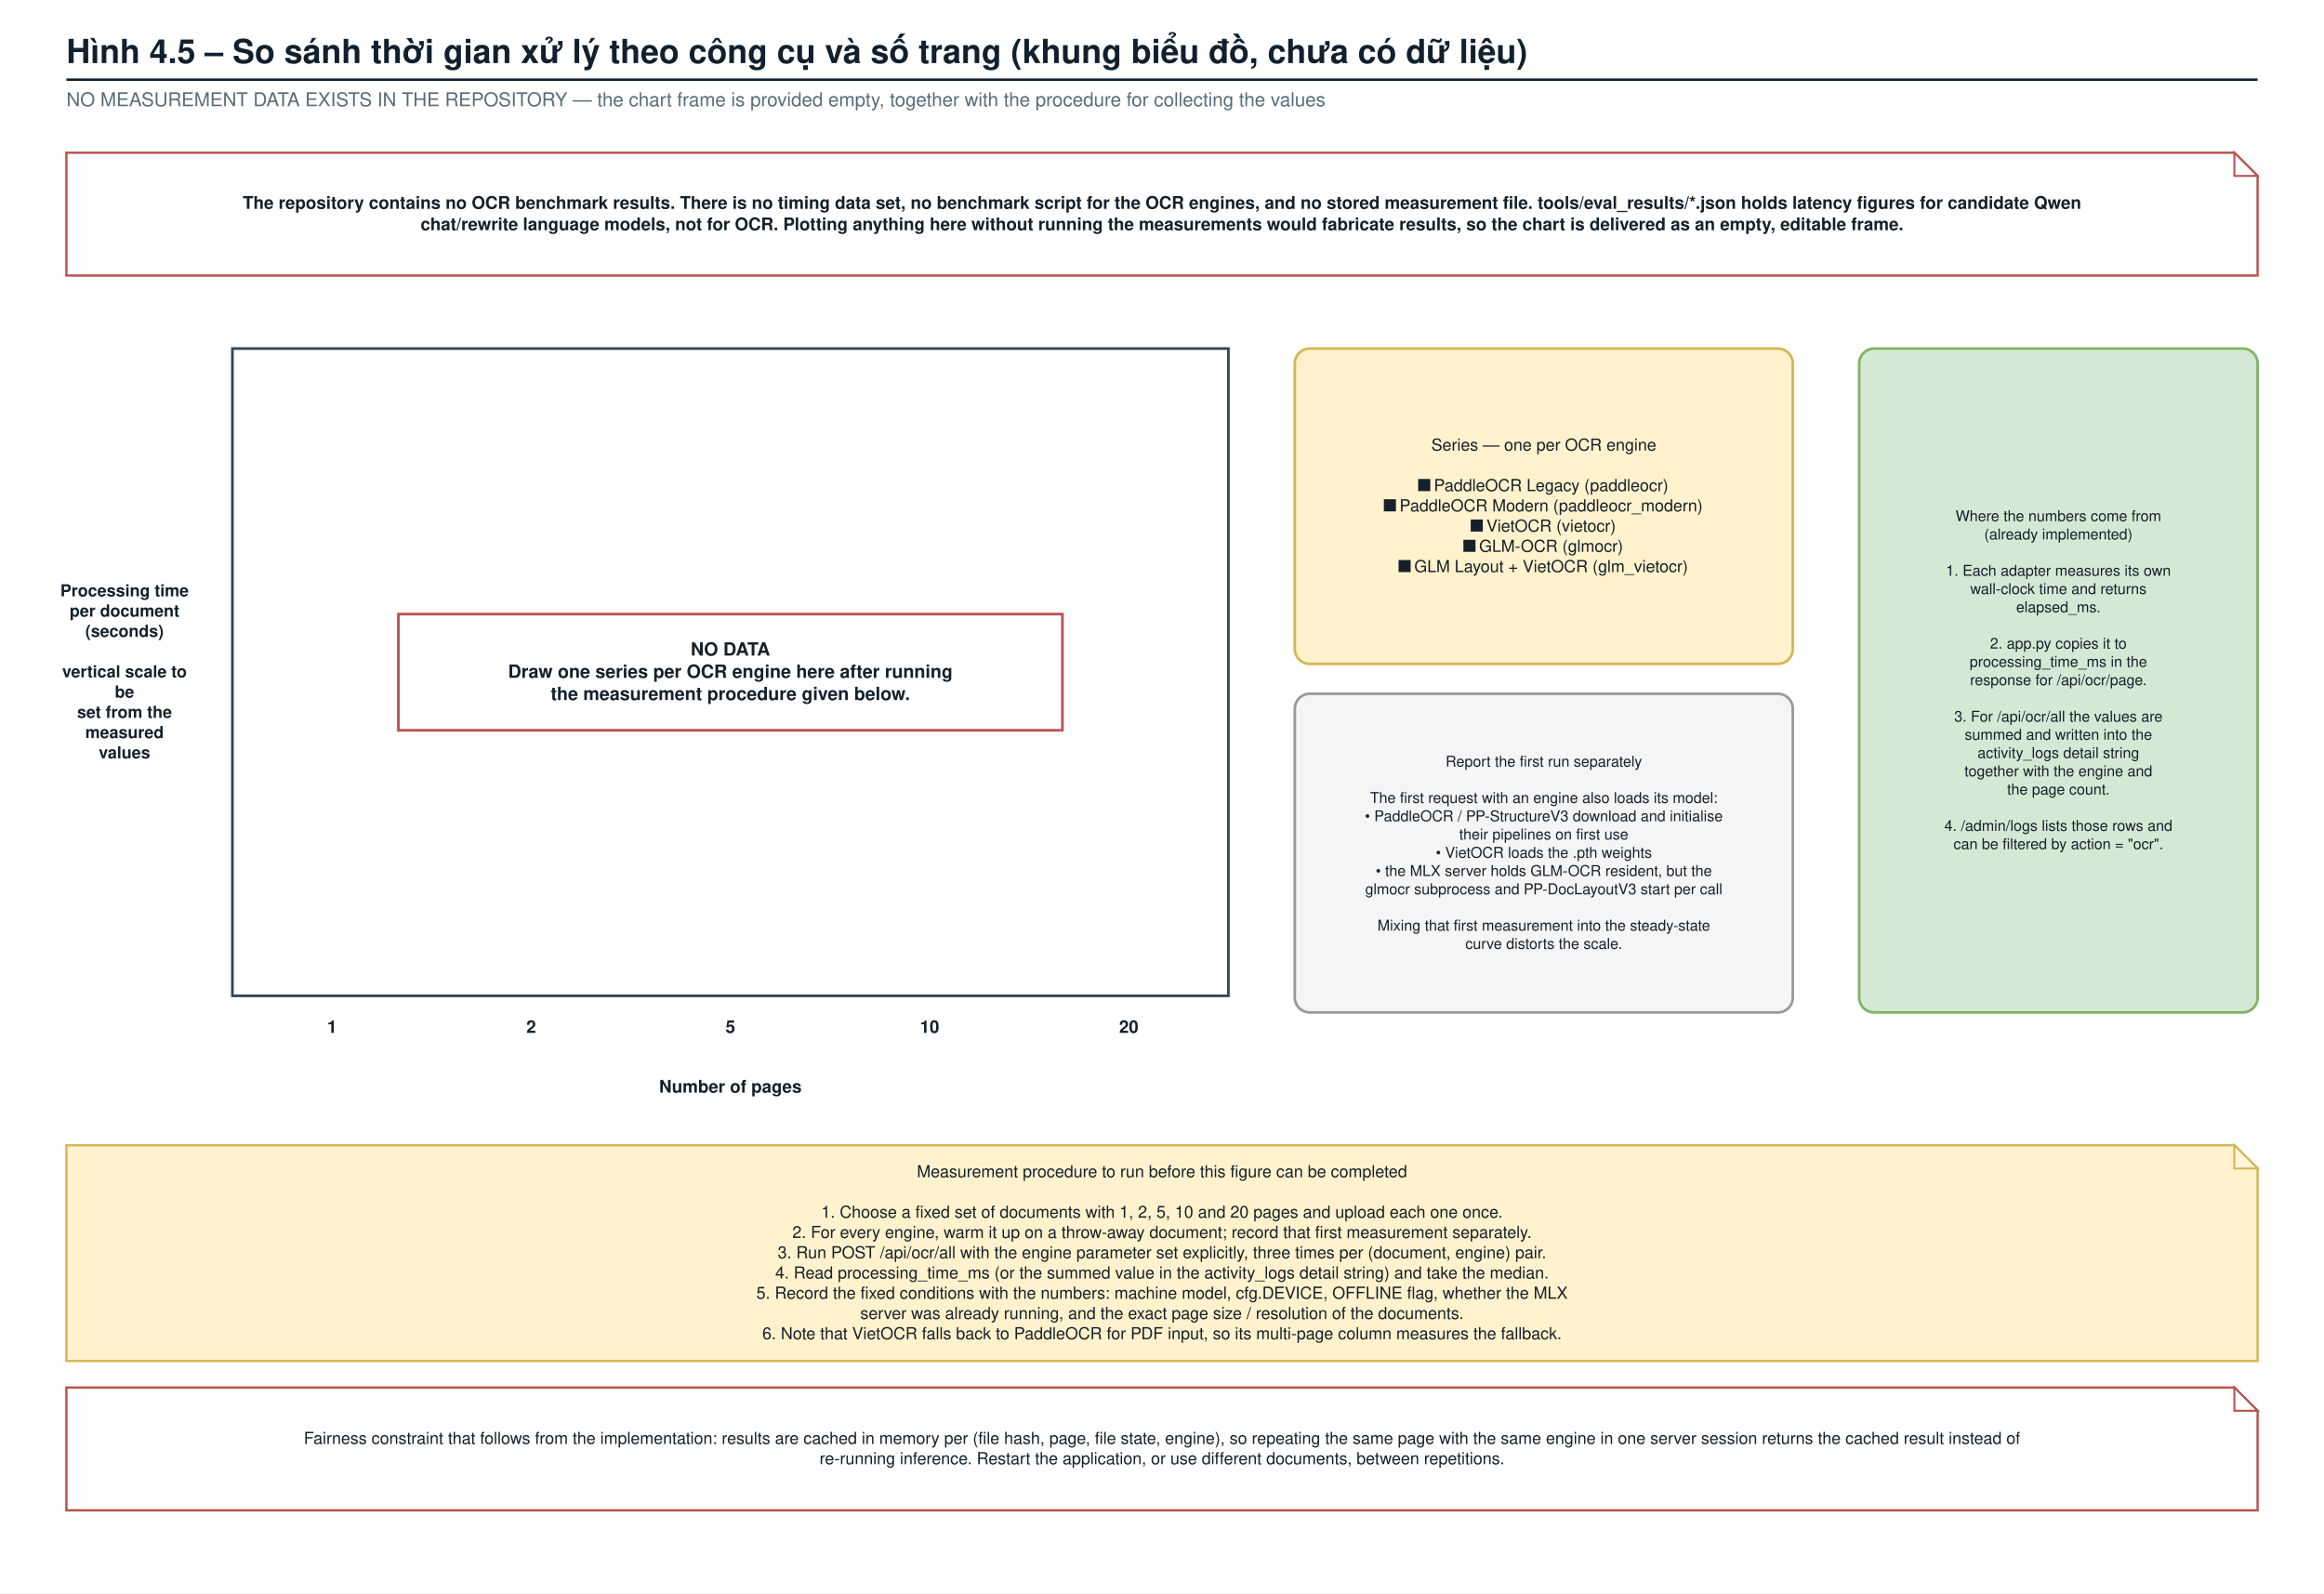
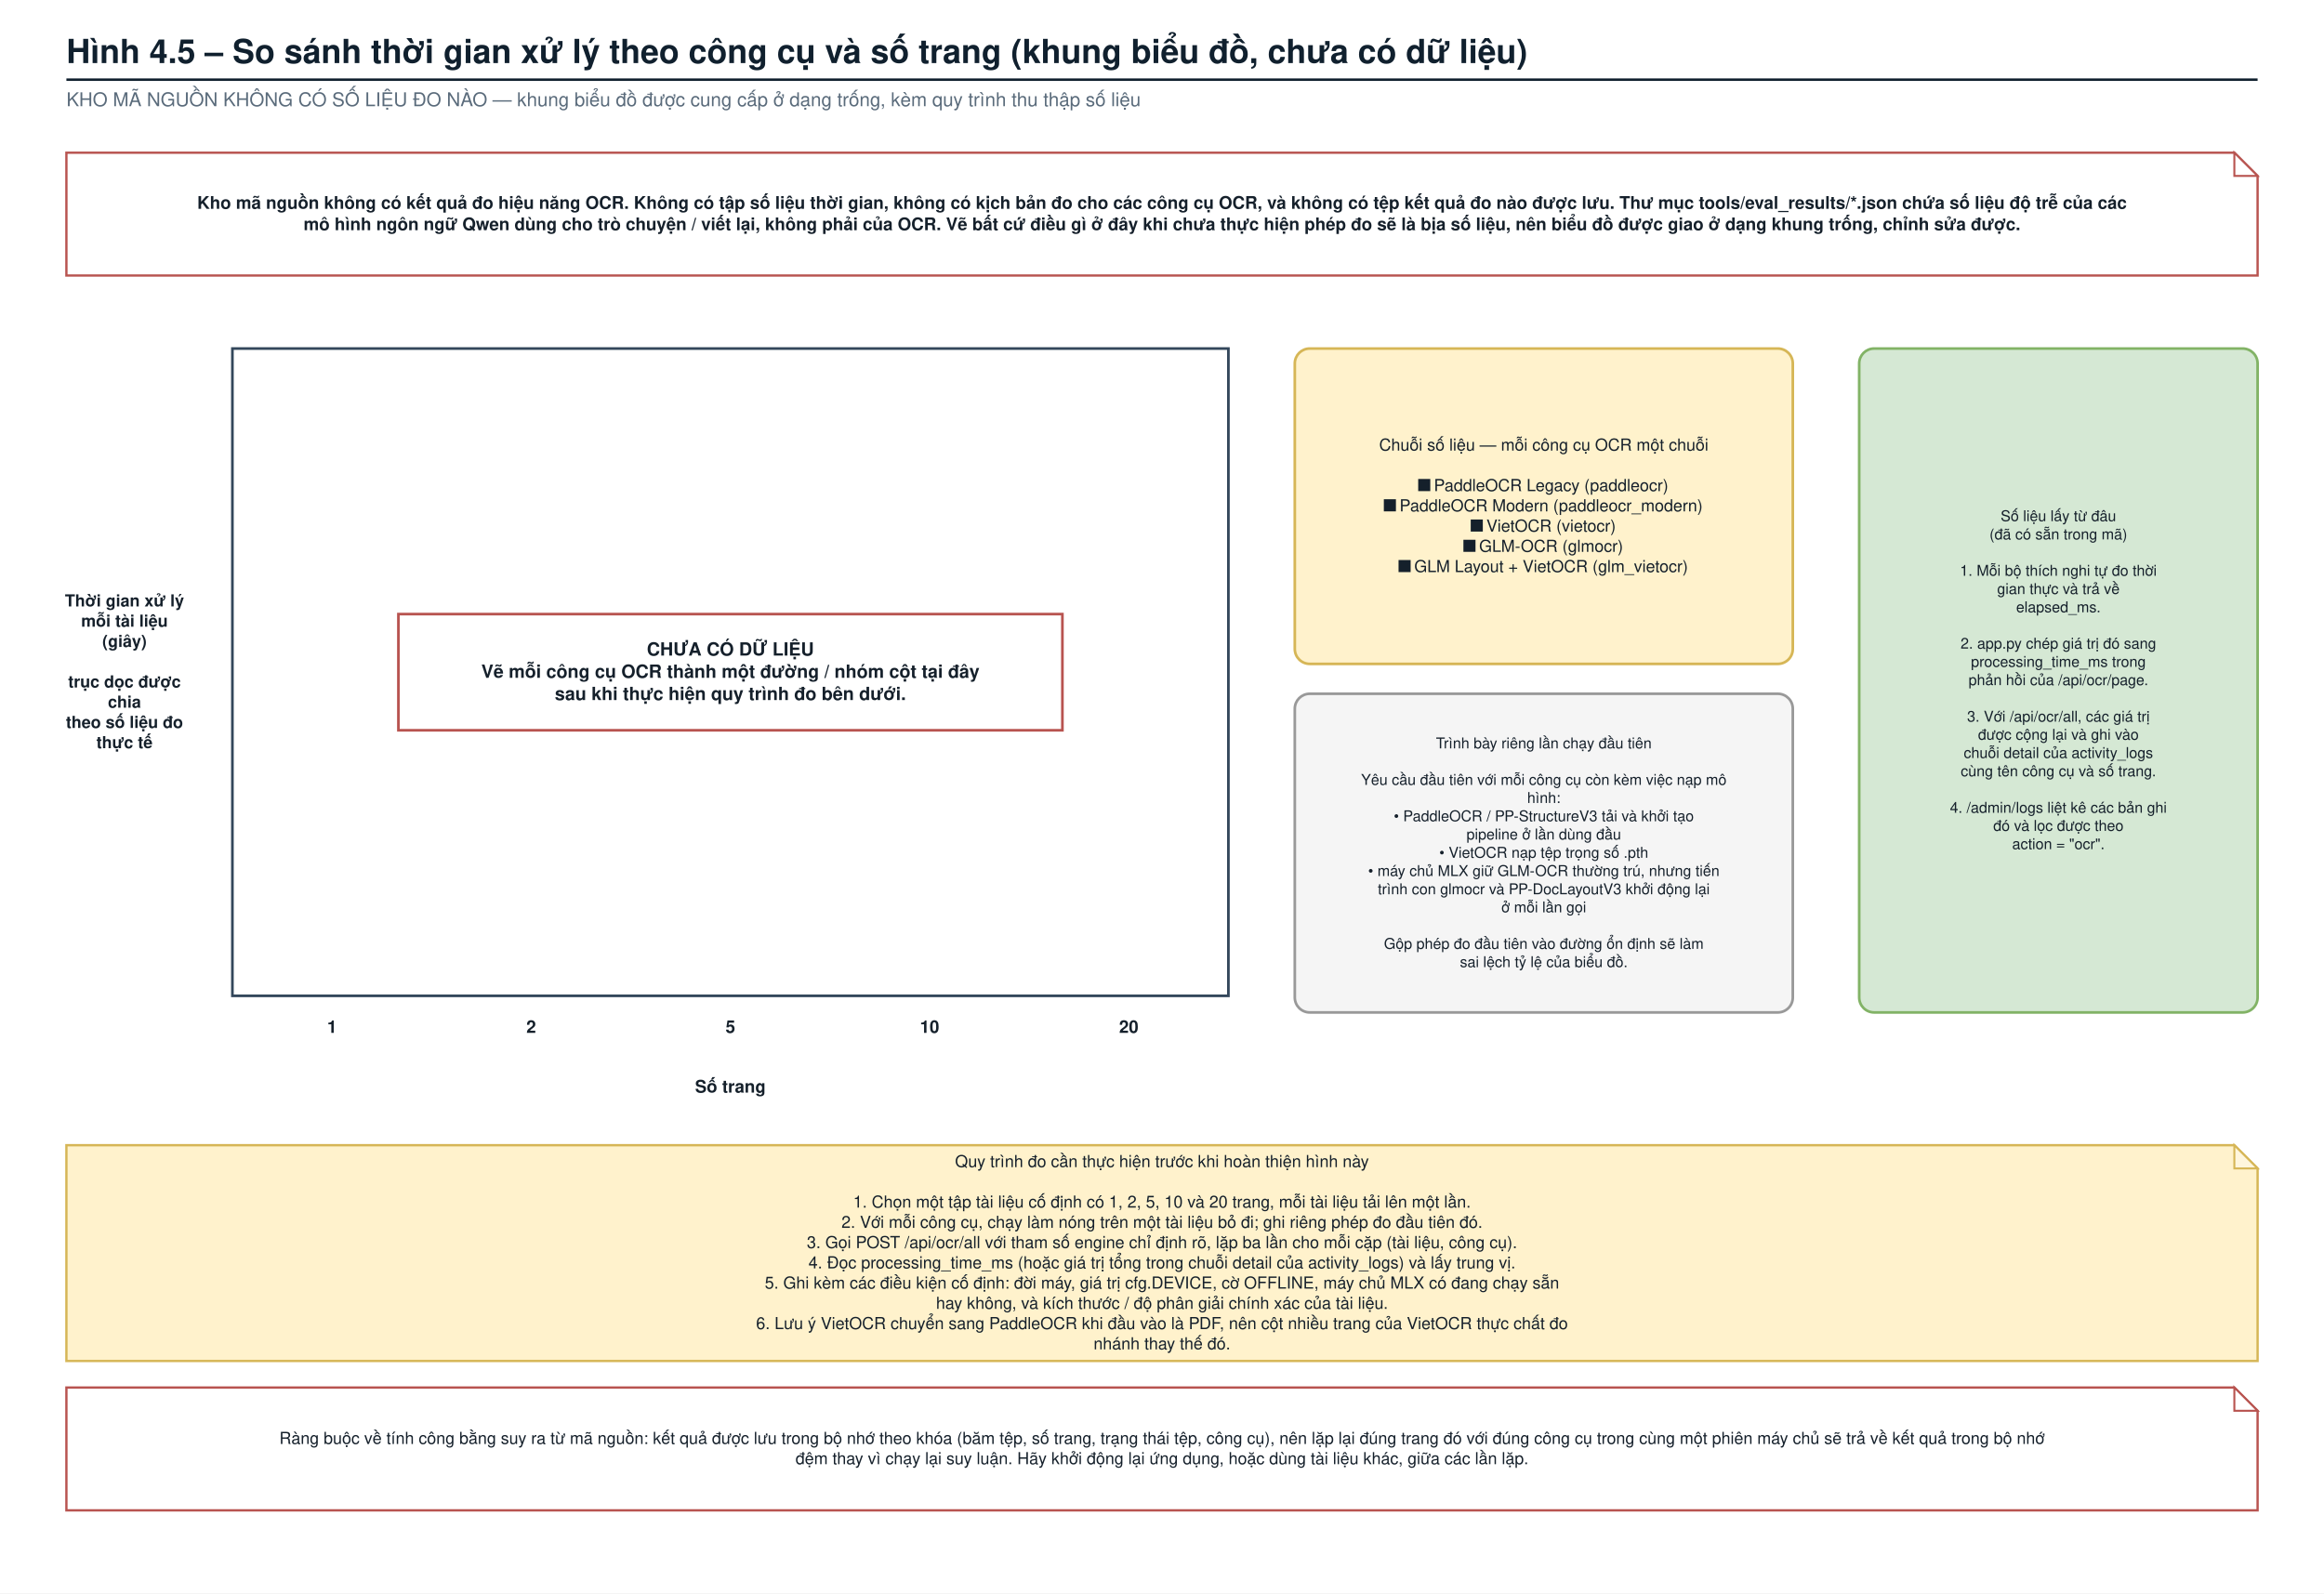
<svg xmlns="http://www.w3.org/2000/svg" width="1400" height="960" viewBox="0 0 1400 960" font-family="Helvetica, Arial, sans-serif">
  <defs>
    <marker id="arr_445" markerWidth="11" markerHeight="11" refX="8.5" refY="3.2" orient="auto" markerUnits="userSpaceOnUse">
      <path d="M0,0 L9,3.2 L0,6.4 Z" fill="#445" />
    </marker>
  </defs>
  <rect x="0" y="0" width="1400" height="960" fill="#FFFFFF" />
  <text x="40" y="38" font-size="20" font-weight="700" fill="#10202E">Hình 4.5 – So sánh thời gian xử lý theo công cụ và số trang  (khung biểu đồ, chưa có dữ liệu)</text>
  <line x1="40" y1="48" x2="1360" y2="48" stroke="#10202E" stroke-width="1.5" />
-   <text x="40" y="64" font-size="11.5" fill="#5A6B7B">NO MEASUREMENT DATA EXISTS IN THE REPOSITORY — the chart frame is provided empty, together with the procedure for collecting the values</text>
+   <text x="40" y="64" font-size="11.5" fill="#5A6B7B">KHO MÃ NGUỒN KHÔNG CÓ SỐ LIỆU ĐO NÀO — khung biểu đồ được cung cấp ở dạng trống, kèm quy trình thu thập số liệu</text>
  <path d="M40.0,92.0 h1306.0 l14.0,14.0 v60.0 h-1320.0 z" fill="#FFFFFF" stroke="#B85450" stroke-width="1.4" />
  <path d="M1346.0,92.0 l14.0,14.0 h-14.0 z" fill="#FFFFFF" stroke="#B85450" stroke-width="1.2" />
-   <text x="700.0" y="125.8" font-size="10.5" font-weight="700" fill="#15202B" text-anchor="middle">The repository contains no OCR benchmark results. There is no timing data set, no benchmark script for the OCR engines, and no stored measurement file. tools/eval_results/*.json holds latency figures for candidate Qwen</text>
-   <text x="700.0" y="138.7" font-size="10.5" font-weight="700" fill="#15202B" text-anchor="middle">chat/rewrite language models, not for OCR. Plotting anything here without running the measurements would fabricate results, so the chart is delivered as an empty, editable frame.</text>
+   <text x="700.0" y="125.8" font-size="10.5" font-weight="700" fill="#15202B" text-anchor="middle">Kho mã nguồn không có kết quả đo hiệu năng OCR. Không có tập số liệu thời gian, không có kịch bản đo cho các công cụ OCR, và không có tệp kết quả đo nào được lưu. Thư mục tools/eval_results/*.json chứa số liệu độ trễ của các</text>
+   <text x="700.0" y="138.7" font-size="10.5" font-weight="700" fill="#15202B" text-anchor="middle">mô hình ngôn ngữ Qwen dùng cho trò chuyện / viết lại, không phải của OCR. Vẽ bất cứ điều gì ở đây khi chưa thực hiện phép đo sẽ là bịa số liệu, nên biểu đồ được giao ở dạng khung trống, chỉnh sửa được.</text>
  <rect x="140.0" y="210.0" width="600.0" height="390.0" rx="0" fill="#FFFFFF" stroke="#33475B" stroke-width="1.6" />
  <text x="440.0" y="408.9" font-size="12.5" font-weight="400" fill="#15202B" text-anchor="middle" />
  <rect x="240.0" y="370.0" width="400.0" height="70.0" rx="0" fill="#FFFFFF" stroke="#B85450" stroke-width="1.6" />
-   <text x="440.0" y="395.0" font-size="11.0" font-weight="700" fill="#15202B" text-anchor="middle">NO DATA</text>
-   <text x="440.0" y="408.4" font-size="11.0" font-weight="700" fill="#15202B" text-anchor="middle">Draw one series per OCR engine here after running</text>
-   <text x="440.0" y="421.8" font-size="11.0" font-weight="700" fill="#15202B" text-anchor="middle">the measurement procedure given below.</text>
+   <text x="440.0" y="395.0" font-size="11.0" font-weight="700" fill="#15202B" text-anchor="middle">CHƯA CÓ DỮ LIỆU</text>
+   <text x="440.0" y="408.4" font-size="11.0" font-weight="700" fill="#15202B" text-anchor="middle">Vẽ mỗi công cụ OCR thành một đường / nhóm cột tại đây</text>
+   <text x="440.0" y="421.8" font-size="11.0" font-weight="700" fill="#15202B" text-anchor="middle">sau khi thực hiện quy trình đo bên dưới.</text>
  <rect x="20.0" y="300.0" width="110.0" height="210.0" rx="0" fill="#FFFFFF" stroke="#FFFFFF" stroke-width="1.6" />
-   <text x="75.0" y="359.3" font-size="10.0" font-weight="700" fill="#15202B" text-anchor="middle">Processing time</text>
-   <text x="75.0" y="371.5" font-size="10.0" font-weight="700" fill="#15202B" text-anchor="middle">per document</text>
-   <text x="75.0" y="383.7" font-size="10.0" font-weight="700" fill="#15202B" text-anchor="middle">(seconds)</text>
-   <text x="75.0" y="395.9" font-size="10.0" font-weight="700" fill="#15202B" text-anchor="middle" />
-   <text x="75.0" y="408.1" font-size="10.0" font-weight="700" fill="#15202B" text-anchor="middle">vertical scale to</text>
-   <text x="75.0" y="420.3" font-size="10.0" font-weight="700" fill="#15202B" text-anchor="middle">be</text>
-   <text x="75.0" y="432.5" font-size="10.0" font-weight="700" fill="#15202B" text-anchor="middle">set from the</text>
-   <text x="75.0" y="444.7" font-size="10.0" font-weight="700" fill="#15202B" text-anchor="middle">measured</text>
-   <text x="75.0" y="456.9" font-size="10.0" font-weight="700" fill="#15202B" text-anchor="middle">values</text>
+   <text x="75.0" y="365.4" font-size="10.0" font-weight="700" fill="#15202B" text-anchor="middle">Thời gian xử lý</text>
+   <text x="75.0" y="377.6" font-size="10.0" font-weight="700" fill="#15202B" text-anchor="middle">mỗi tài liệu</text>
+   <text x="75.0" y="389.8" font-size="10.0" font-weight="700" fill="#15202B" text-anchor="middle">(giây)</text>
+   <text x="75.0" y="402.0" font-size="10.0" font-weight="700" fill="#15202B" text-anchor="middle" />
+   <text x="75.0" y="414.2" font-size="10.0" font-weight="700" fill="#15202B" text-anchor="middle">trục dọc được</text>
+   <text x="75.0" y="426.4" font-size="10.0" font-weight="700" fill="#15202B" text-anchor="middle">chia</text>
+   <text x="75.0" y="438.6" font-size="10.0" font-weight="700" fill="#15202B" text-anchor="middle">theo số liệu đo</text>
+   <text x="75.0" y="450.8" font-size="10.0" font-weight="700" fill="#15202B" text-anchor="middle">thực tế</text>
  <rect x="150.0" y="606.0" width="100.0" height="26.0" rx="0" fill="#FFFFFF" stroke="#FFFFFF" stroke-width="1.6" />
  <text x="200.0" y="622.3" font-size="10.5" font-weight="700" fill="#15202B" text-anchor="middle">1</text>
  <rect x="270.0" y="606.0" width="100.0" height="26.0" rx="0" fill="#FFFFFF" stroke="#FFFFFF" stroke-width="1.6" />
  <text x="320.0" y="622.3" font-size="10.5" font-weight="700" fill="#15202B" text-anchor="middle">2</text>
  <rect x="390.0" y="606.0" width="100.0" height="26.0" rx="0" fill="#FFFFFF" stroke="#FFFFFF" stroke-width="1.6" />
  <text x="440.0" y="622.3" font-size="10.5" font-weight="700" fill="#15202B" text-anchor="middle">5</text>
  <rect x="510.0" y="606.0" width="100.0" height="26.0" rx="0" fill="#FFFFFF" stroke="#FFFFFF" stroke-width="1.6" />
  <text x="560.0" y="622.3" font-size="10.5" font-weight="700" fill="#15202B" text-anchor="middle">10</text>
  <rect x="630.0" y="606.0" width="100.0" height="26.0" rx="0" fill="#FFFFFF" stroke="#FFFFFF" stroke-width="1.6" />
  <text x="680.0" y="622.3" font-size="10.5" font-weight="700" fill="#15202B" text-anchor="middle">20</text>
  <rect x="340.0" y="640.0" width="200.0" height="30.0" rx="0" fill="#FFFFFF" stroke="#FFFFFF" stroke-width="1.6" />
-   <text x="440.0" y="658.3" font-size="10.5" font-weight="700" fill="#15202B" text-anchor="middle">Number of pages</text>
+   <text x="440.0" y="658.3" font-size="10.5" font-weight="700" fill="#15202B" text-anchor="middle">Số trang</text>
  <rect x="780.0" y="210.0" width="300.0" height="190.0" rx="9" fill="#FFF2CC" stroke="#D6B656" stroke-width="1.6" />
-   <text x="930.0" y="271.5" font-size="10.0" font-weight="400" fill="#15202B" text-anchor="middle">Series — one per OCR engine</text>
+   <text x="930.0" y="271.5" font-size="10.0" font-weight="400" fill="#15202B" text-anchor="middle">Chuỗi số liệu — mỗi công cụ OCR một chuỗi</text>
  <text x="930.0" y="283.7" font-size="10.0" font-weight="400" fill="#15202B" text-anchor="middle" />
  <text x="930.0" y="295.9" font-size="10.0" font-weight="400" fill="#15202B" text-anchor="middle">■  PaddleOCR Legacy      (paddleocr)</text>
  <text x="930.0" y="308.1" font-size="10.0" font-weight="400" fill="#15202B" text-anchor="middle">■  PaddleOCR Modern    (paddleocr_modern)</text>
  <text x="930.0" y="320.3" font-size="10.0" font-weight="400" fill="#15202B" text-anchor="middle">■  VietOCR                        (vietocr)</text>
  <text x="930.0" y="332.5" font-size="10.0" font-weight="400" fill="#15202B" text-anchor="middle">■  GLM-OCR                     (glmocr)</text>
  <text x="930.0" y="344.7" font-size="10.0" font-weight="400" fill="#15202B" text-anchor="middle">■  GLM Layout + VietOCR (glm_vietocr)</text>
  <rect x="780.0" y="418.0" width="300.0" height="192.0" rx="9" fill="#F5F5F5" stroke="#999999" stroke-width="1.6" />
-   <text x="930.0" y="461.9" font-size="9.0" font-weight="400" fill="#15202B" text-anchor="middle">Report the first run separately</text>
-   <text x="930.0" y="472.9" font-size="9.0" font-weight="400" fill="#15202B" text-anchor="middle" />
-   <text x="930.0" y="483.8" font-size="9.0" font-weight="400" fill="#15202B" text-anchor="middle">The first request with an engine also loads its model:</text>
-   <text x="930.0" y="494.8" font-size="9.0" font-weight="400" fill="#15202B" text-anchor="middle">• PaddleOCR / PP-StructureV3 download and initialise</text>
-   <text x="930.0" y="505.8" font-size="9.0" font-weight="400" fill="#15202B" text-anchor="middle">their pipelines on first use</text>
-   <text x="930.0" y="516.8" font-size="9.0" font-weight="400" fill="#15202B" text-anchor="middle">• VietOCR loads the .pth weights</text>
-   <text x="930.0" y="527.8" font-size="9.0" font-weight="400" fill="#15202B" text-anchor="middle">• the MLX server holds GLM-OCR resident, but the</text>
-   <text x="930.0" y="538.8" font-size="9.0" font-weight="400" fill="#15202B" text-anchor="middle">glmocr subprocess and PP-DocLayoutV3 start per call</text>
-   <text x="930.0" y="549.7" font-size="9.0" font-weight="400" fill="#15202B" text-anchor="middle" />
-   <text x="930.0" y="560.7" font-size="9.0" font-weight="400" fill="#15202B" text-anchor="middle">Mixing that first measurement into the steady-state</text>
-   <text x="930.0" y="571.7" font-size="9.0" font-weight="400" fill="#15202B" text-anchor="middle">curve distorts the scale.</text>
+   <text x="930.0" y="450.9" font-size="9.0" font-weight="400" fill="#15202B" text-anchor="middle">Trình bày riêng lần chạy đầu tiên</text>
+   <text x="930.0" y="461.9" font-size="9.0" font-weight="400" fill="#15202B" text-anchor="middle" />
+   <text x="930.0" y="472.9" font-size="9.0" font-weight="400" fill="#15202B" text-anchor="middle">Yêu cầu đầu tiên với mỗi công cụ còn kèm việc nạp mô</text>
+   <text x="930.0" y="483.8" font-size="9.0" font-weight="400" fill="#15202B" text-anchor="middle">hình:</text>
+   <text x="930.0" y="494.8" font-size="9.0" font-weight="400" fill="#15202B" text-anchor="middle">• PaddleOCR / PP-StructureV3 tải và khởi tạo</text>
+   <text x="930.0" y="505.8" font-size="9.0" font-weight="400" fill="#15202B" text-anchor="middle">pipeline ở lần dùng đầu</text>
+   <text x="930.0" y="516.8" font-size="9.0" font-weight="400" fill="#15202B" text-anchor="middle">• VietOCR nạp tệp trọng số .pth</text>
+   <text x="930.0" y="527.8" font-size="9.0" font-weight="400" fill="#15202B" text-anchor="middle">• máy chủ MLX giữ GLM-OCR thường trú, nhưng tiến</text>
+   <text x="930.0" y="538.8" font-size="9.0" font-weight="400" fill="#15202B" text-anchor="middle">trình con glmocr và PP-DocLayoutV3 khởi động lại</text>
+   <text x="930.0" y="549.7" font-size="9.0" font-weight="400" fill="#15202B" text-anchor="middle">ở mỗi lần gọi</text>
+   <text x="930.0" y="560.7" font-size="9.0" font-weight="400" fill="#15202B" text-anchor="middle" />
+   <text x="930.0" y="571.7" font-size="9.0" font-weight="400" fill="#15202B" text-anchor="middle">Gộp phép đo đầu tiên vào đường ổn định sẽ làm</text>
+   <text x="930.0" y="582.7" font-size="9.0" font-weight="400" fill="#15202B" text-anchor="middle">sai lệch tỷ lệ của biểu đồ.</text>
  <rect x="1120.0" y="210.0" width="240.0" height="400.0" rx="9" fill="#D5E8D4" stroke="#82B366" stroke-width="1.6" />
-   <text x="1240.0" y="314.0" font-size="9.0" font-weight="400" fill="#15202B" text-anchor="middle">Where the numbers come from</text>
-   <text x="1240.0" y="325.0" font-size="9.0" font-weight="400" fill="#15202B" text-anchor="middle">(already implemented)</text>
+   <text x="1240.0" y="314.0" font-size="9.0" font-weight="400" fill="#15202B" text-anchor="middle">Số liệu lấy từ đâu</text>
+   <text x="1240.0" y="325.0" font-size="9.0" font-weight="400" fill="#15202B" text-anchor="middle">(đã có sẵn trong mã)</text>
  <text x="1240.0" y="335.9" font-size="9.0" font-weight="400" fill="#15202B" text-anchor="middle" />
-   <text x="1240.0" y="346.9" font-size="9.0" font-weight="400" fill="#15202B" text-anchor="middle">1. Each adapter measures its own</text>
-   <text x="1240.0" y="357.9" font-size="9.0" font-weight="400" fill="#15202B" text-anchor="middle">wall-clock time and returns</text>
+   <text x="1240.0" y="346.9" font-size="9.0" font-weight="400" fill="#15202B" text-anchor="middle">1. Mỗi bộ thích nghi tự đo thời</text>
+   <text x="1240.0" y="357.9" font-size="9.0" font-weight="400" fill="#15202B" text-anchor="middle">gian thực và trả về</text>
  <text x="1240.0" y="368.9" font-size="9.0" font-weight="400" fill="#15202B" text-anchor="middle">elapsed_ms.</text>
  <text x="1240.0" y="379.9" font-size="9.0" font-weight="400" fill="#15202B" text-anchor="middle" />
-   <text x="1240.0" y="390.8" font-size="9.0" font-weight="400" fill="#15202B" text-anchor="middle">2. app.py copies it to</text>
-   <text x="1240.0" y="401.8" font-size="9.0" font-weight="400" fill="#15202B" text-anchor="middle">processing_time_ms in the</text>
-   <text x="1240.0" y="412.8" font-size="9.0" font-weight="400" fill="#15202B" text-anchor="middle">response for /api/ocr/page.</text>
+   <text x="1240.0" y="390.8" font-size="9.0" font-weight="400" fill="#15202B" text-anchor="middle">2. app.py chép giá trị đó sang</text>
+   <text x="1240.0" y="401.8" font-size="9.0" font-weight="400" fill="#15202B" text-anchor="middle">processing_time_ms trong</text>
+   <text x="1240.0" y="412.8" font-size="9.0" font-weight="400" fill="#15202B" text-anchor="middle">phản hồi của /api/ocr/page.</text>
  <text x="1240.0" y="423.8" font-size="9.0" font-weight="400" fill="#15202B" text-anchor="middle" />
-   <text x="1240.0" y="434.8" font-size="9.0" font-weight="400" fill="#15202B" text-anchor="middle">3. For /api/ocr/all the values are</text>
-   <text x="1240.0" y="445.7" font-size="9.0" font-weight="400" fill="#15202B" text-anchor="middle">summed and written into the</text>
-   <text x="1240.0" y="456.7" font-size="9.0" font-weight="400" fill="#15202B" text-anchor="middle">activity_logs detail string</text>
-   <text x="1240.0" y="467.7" font-size="9.0" font-weight="400" fill="#15202B" text-anchor="middle">together with the engine and</text>
-   <text x="1240.0" y="478.7" font-size="9.0" font-weight="400" fill="#15202B" text-anchor="middle">the page count.</text>
-   <text x="1240.0" y="489.7" font-size="9.0" font-weight="400" fill="#15202B" text-anchor="middle" />
-   <text x="1240.0" y="500.6" font-size="9.0" font-weight="400" fill="#15202B" text-anchor="middle">4. /admin/logs lists those rows and</text>
-   <text x="1240.0" y="511.6" font-size="9.0" font-weight="400" fill="#15202B" text-anchor="middle">can be filtered by action = "ocr".</text>
+   <text x="1240.0" y="434.8" font-size="9.0" font-weight="400" fill="#15202B" text-anchor="middle">3. Với /api/ocr/all, các giá trị</text>
+   <text x="1240.0" y="445.7" font-size="9.0" font-weight="400" fill="#15202B" text-anchor="middle">được cộng lại và ghi vào</text>
+   <text x="1240.0" y="456.7" font-size="9.0" font-weight="400" fill="#15202B" text-anchor="middle">chuỗi detail của activity_logs</text>
+   <text x="1240.0" y="467.7" font-size="9.0" font-weight="400" fill="#15202B" text-anchor="middle">cùng tên công cụ và số trang.</text>
+   <text x="1240.0" y="478.7" font-size="9.0" font-weight="400" fill="#15202B" text-anchor="middle" />
+   <text x="1240.0" y="489.7" font-size="9.0" font-weight="400" fill="#15202B" text-anchor="middle">4. /admin/logs liệt kê các bản ghi</text>
+   <text x="1240.0" y="500.6" font-size="9.0" font-weight="400" fill="#15202B" text-anchor="middle">đó và lọc được theo</text>
+   <text x="1240.0" y="511.6" font-size="9.0" font-weight="400" fill="#15202B" text-anchor="middle">action = "ocr".</text>
  <path d="M40.0,690.0 h1306.0 l14.0,14.0 v116.0 h-1320.0 z" fill="#FFF2CC" stroke="#D6B656" stroke-width="1.4" />
  <path d="M1346.0,690.0 l14.0,14.0 h-14.0 z" fill="#FFF6DD" stroke="#D6B656" stroke-width="1.2" />
-   <text x="700.0" y="709.3" font-size="10.0" font-weight="400" fill="#15202B" text-anchor="middle">Measurement procedure to run before this figure can be completed</text>
-   <text x="700.0" y="721.5" font-size="10.0" font-weight="400" fill="#15202B" text-anchor="middle" />
-   <text x="700.0" y="733.7" font-size="10.0" font-weight="400" fill="#15202B" text-anchor="middle">1.  Choose a fixed set of documents with 1, 2, 5, 10 and 20 pages and upload each one once.</text>
-   <text x="700.0" y="745.9" font-size="10.0" font-weight="400" fill="#15202B" text-anchor="middle">2.  For every engine, warm it up on a throw-away document; record that first measurement separately.</text>
-   <text x="700.0" y="758.1" font-size="10.0" font-weight="400" fill="#15202B" text-anchor="middle">3.  Run POST /api/ocr/all with the engine parameter set explicitly, three times per (document, engine) pair.</text>
-   <text x="700.0" y="770.3" font-size="10.0" font-weight="400" fill="#15202B" text-anchor="middle">4.  Read processing_time_ms (or the summed value in the activity_logs detail string) and take the median.</text>
-   <text x="700.0" y="782.5" font-size="10.0" font-weight="400" fill="#15202B" text-anchor="middle">5.  Record the fixed conditions with the numbers: machine model, cfg.DEVICE, OFFLINE flag, whether the MLX</text>
-   <text x="700.0" y="794.7" font-size="10.0" font-weight="400" fill="#15202B" text-anchor="middle">server was already running, and the exact page size / resolution of the documents.</text>
-   <text x="700.0" y="806.9" font-size="10.0" font-weight="400" fill="#15202B" text-anchor="middle">6.  Note that VietOCR falls back to PaddleOCR for PDF input, so its multi-page column measures the fallback.</text>
+   <text x="700.0" y="703.2" font-size="10.0" font-weight="400" fill="#15202B" text-anchor="middle">Quy trình đo cần thực hiện trước khi hoàn thiện hình này</text>
+   <text x="700.0" y="715.4" font-size="10.0" font-weight="400" fill="#15202B" text-anchor="middle" />
+   <text x="700.0" y="727.6" font-size="10.0" font-weight="400" fill="#15202B" text-anchor="middle">1.  Chọn một tập tài liệu cố định có 1, 2, 5, 10 và 20 trang, mỗi tài liệu tải lên một lần.</text>
+   <text x="700.0" y="739.8" font-size="10.0" font-weight="400" fill="#15202B" text-anchor="middle">2.  Với mỗi công cụ, chạy làm nóng trên một tài liệu bỏ đi; ghi riêng phép đo đầu tiên đó.</text>
+   <text x="700.0" y="752.0" font-size="10.0" font-weight="400" fill="#15202B" text-anchor="middle">3.  Gọi POST /api/ocr/all với tham số engine chỉ định rõ, lặp ba lần cho mỗi cặp (tài liệu, công cụ).</text>
+   <text x="700.0" y="764.2" font-size="10.0" font-weight="400" fill="#15202B" text-anchor="middle">4.  Đọc processing_time_ms (hoặc giá trị tổng trong chuỗi detail của activity_logs) và lấy trung vị.</text>
+   <text x="700.0" y="776.4" font-size="10.0" font-weight="400" fill="#15202B" text-anchor="middle">5.  Ghi kèm các điều kiện cố định: đời máy, giá trị cfg.DEVICE, cờ OFFLINE, máy chủ MLX có đang chạy sẵn</text>
+   <text x="700.0" y="788.6" font-size="10.0" font-weight="400" fill="#15202B" text-anchor="middle">hay không, và kích thước / độ phân giải chính xác của tài liệu.</text>
+   <text x="700.0" y="800.8" font-size="10.0" font-weight="400" fill="#15202B" text-anchor="middle">6.  Lưu ý VietOCR chuyển sang PaddleOCR khi đầu vào là PDF, nên cột nhiều trang của VietOCR thực chất đo</text>
+   <text x="700.0" y="813.0" font-size="10.0" font-weight="400" fill="#15202B" text-anchor="middle">nhánh thay thế đó.</text>
  <path d="M40.0,836.0 h1306.0 l14.0,14.0 v60.0 h-1320.0 z" fill="#FFFFFF" stroke="#B85450" stroke-width="1.4" />
  <path d="M1346.0,836.0 l14.0,14.0 h-14.0 z" fill="#FFFFFF" stroke="#B85450" stroke-width="1.2" />
-   <text x="700.0" y="870.0" font-size="10.0" font-weight="400" fill="#15202B" text-anchor="middle">Fairness constraint that follows from the implementation: results are cached in memory per (file hash, page, file state, engine), so repeating the same page with the same engine in one server session returns the cached result instead of</text>
-   <text x="700.0" y="882.2" font-size="10.0" font-weight="400" fill="#15202B" text-anchor="middle">re-running inference. Restart the application, or use different documents, between repetitions.</text>
+   <text x="700.0" y="870.0" font-size="10.0" font-weight="400" fill="#15202B" text-anchor="middle">Ràng buộc về tính công bằng suy ra từ mã nguồn: kết quả được lưu trong bộ nhớ theo khóa (băm tệp, số trang, trạng thái tệp, công cụ), nên lặp lại đúng trang đó với đúng công cụ trong cùng một phiên máy chủ sẽ trả về kết quả trong bộ nhớ</text>
+   <text x="700.0" y="882.2" font-size="10.0" font-weight="400" fill="#15202B" text-anchor="middle">đệm thay vì chạy lại suy luận. Hãy khởi động lại ứng dụng, hoặc dùng tài liệu khác, giữa các lần lặp.</text>
</svg>
